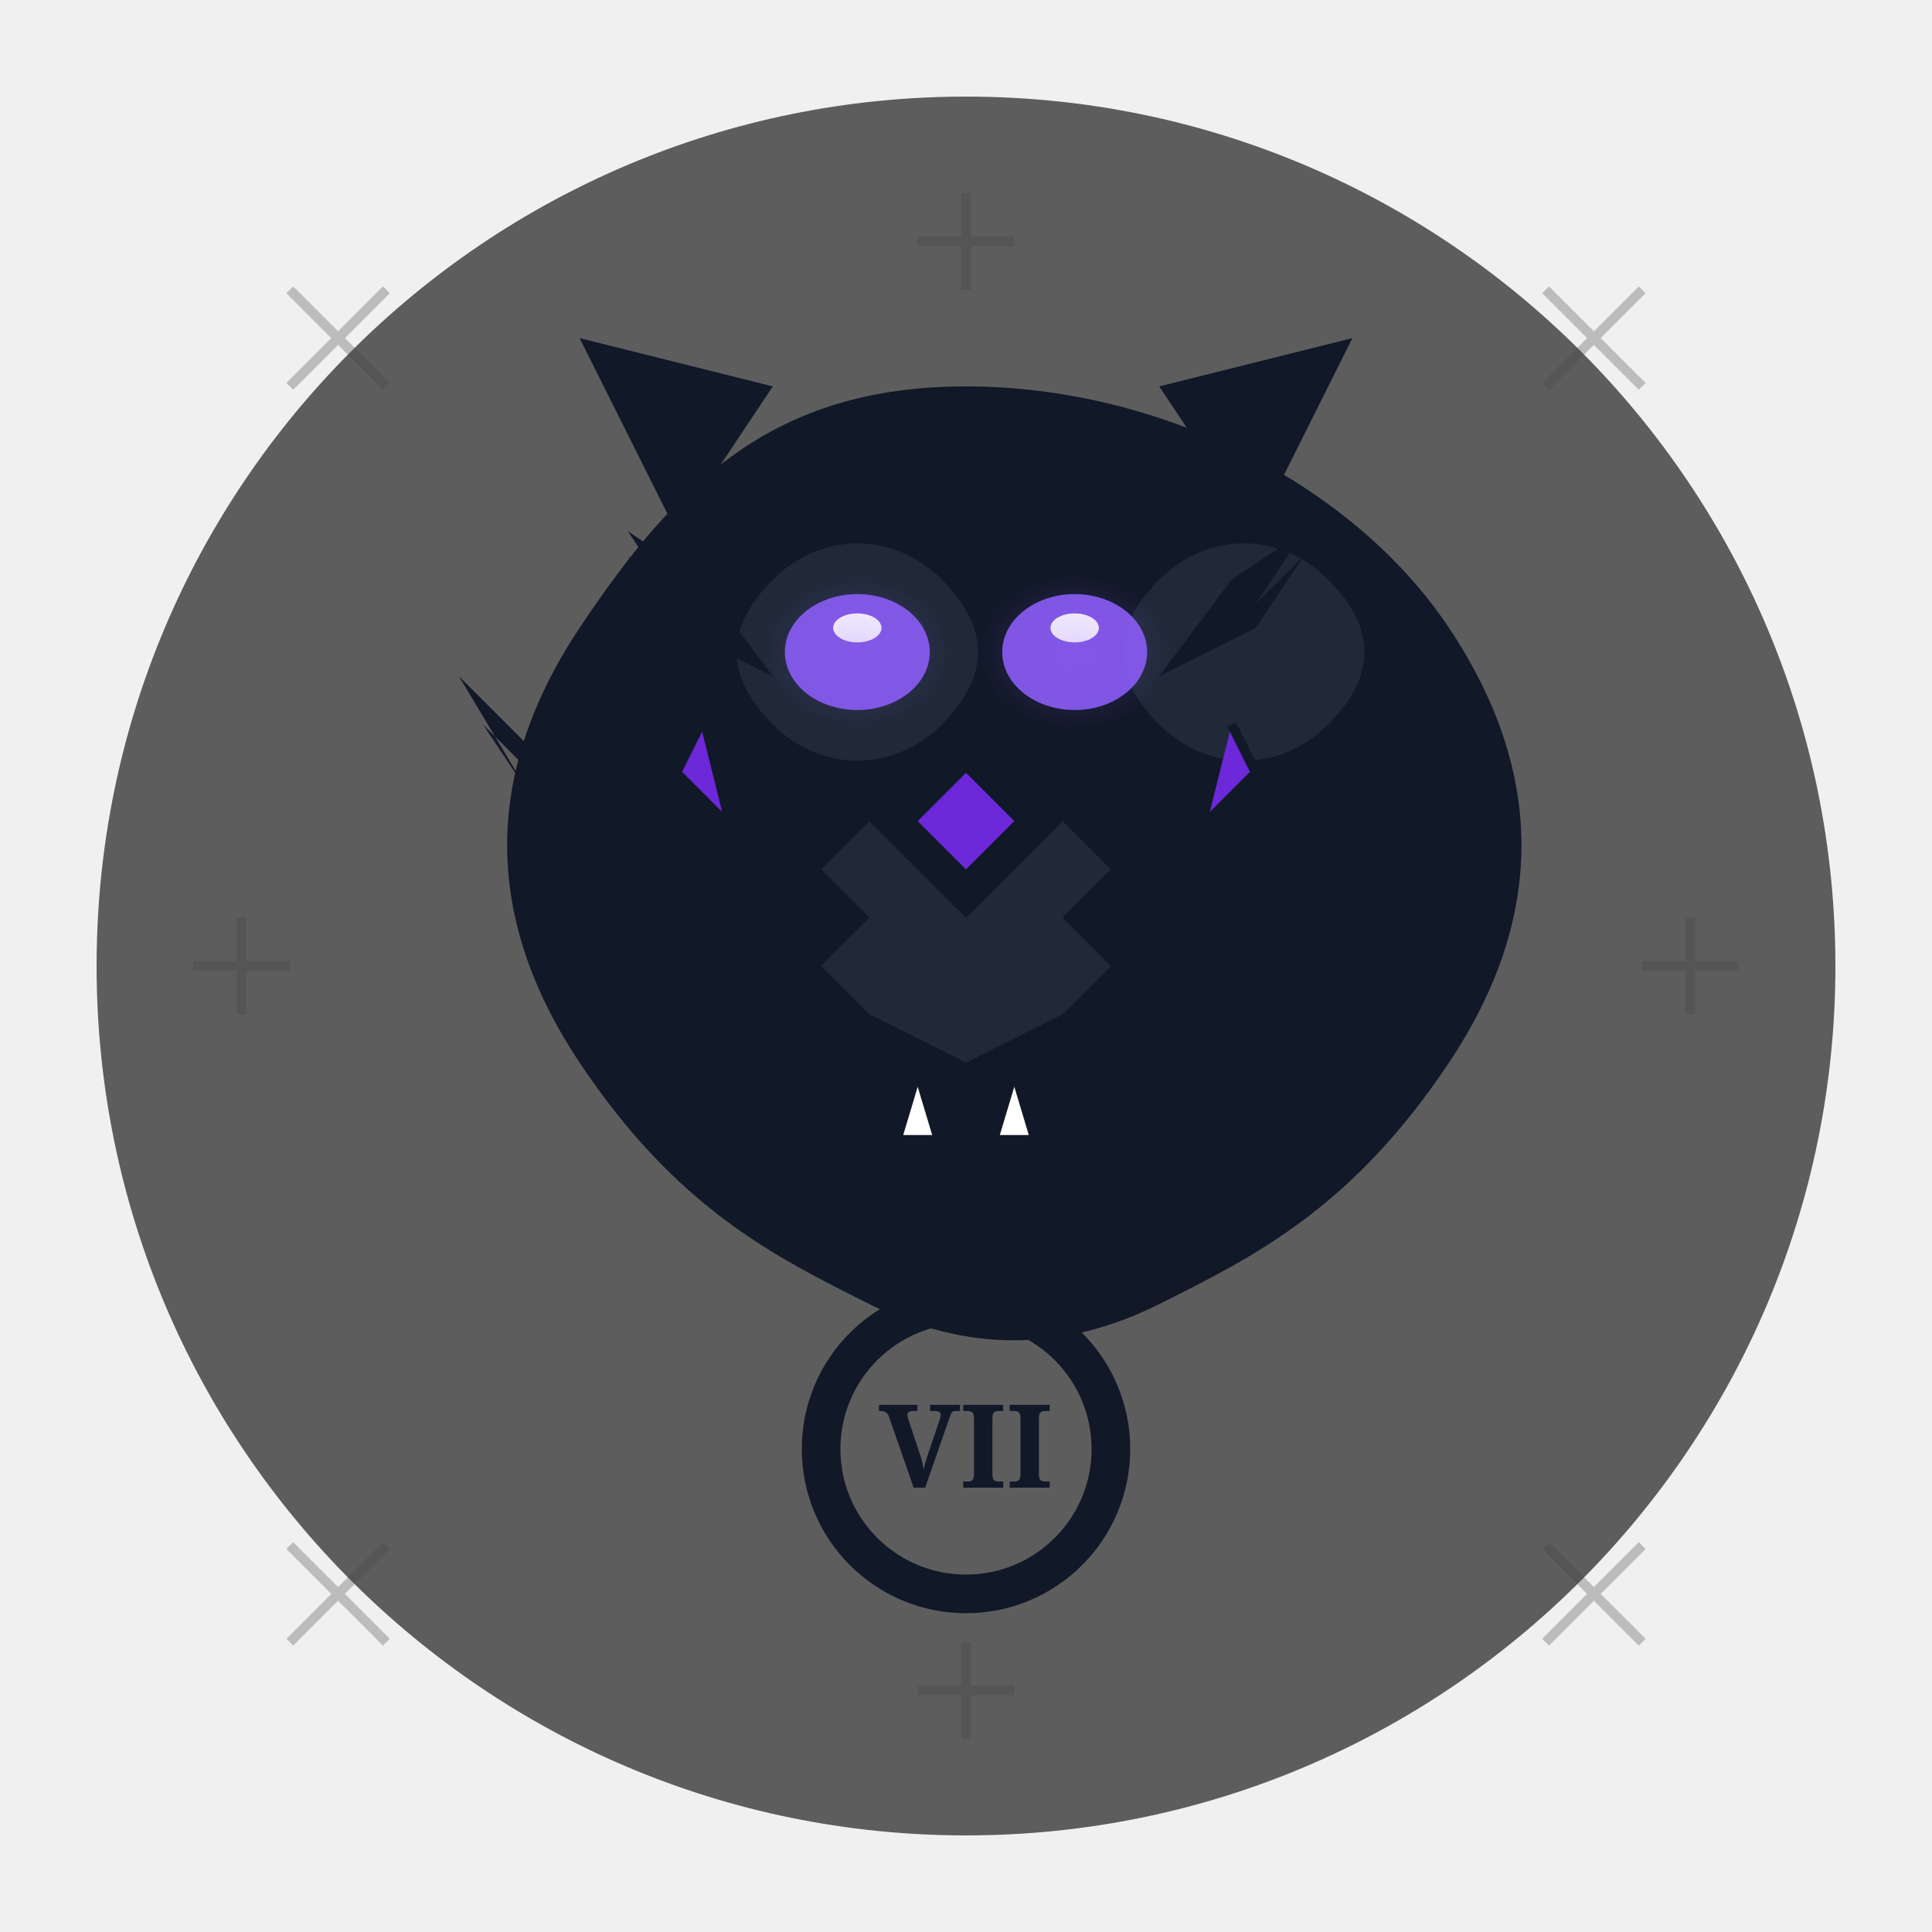
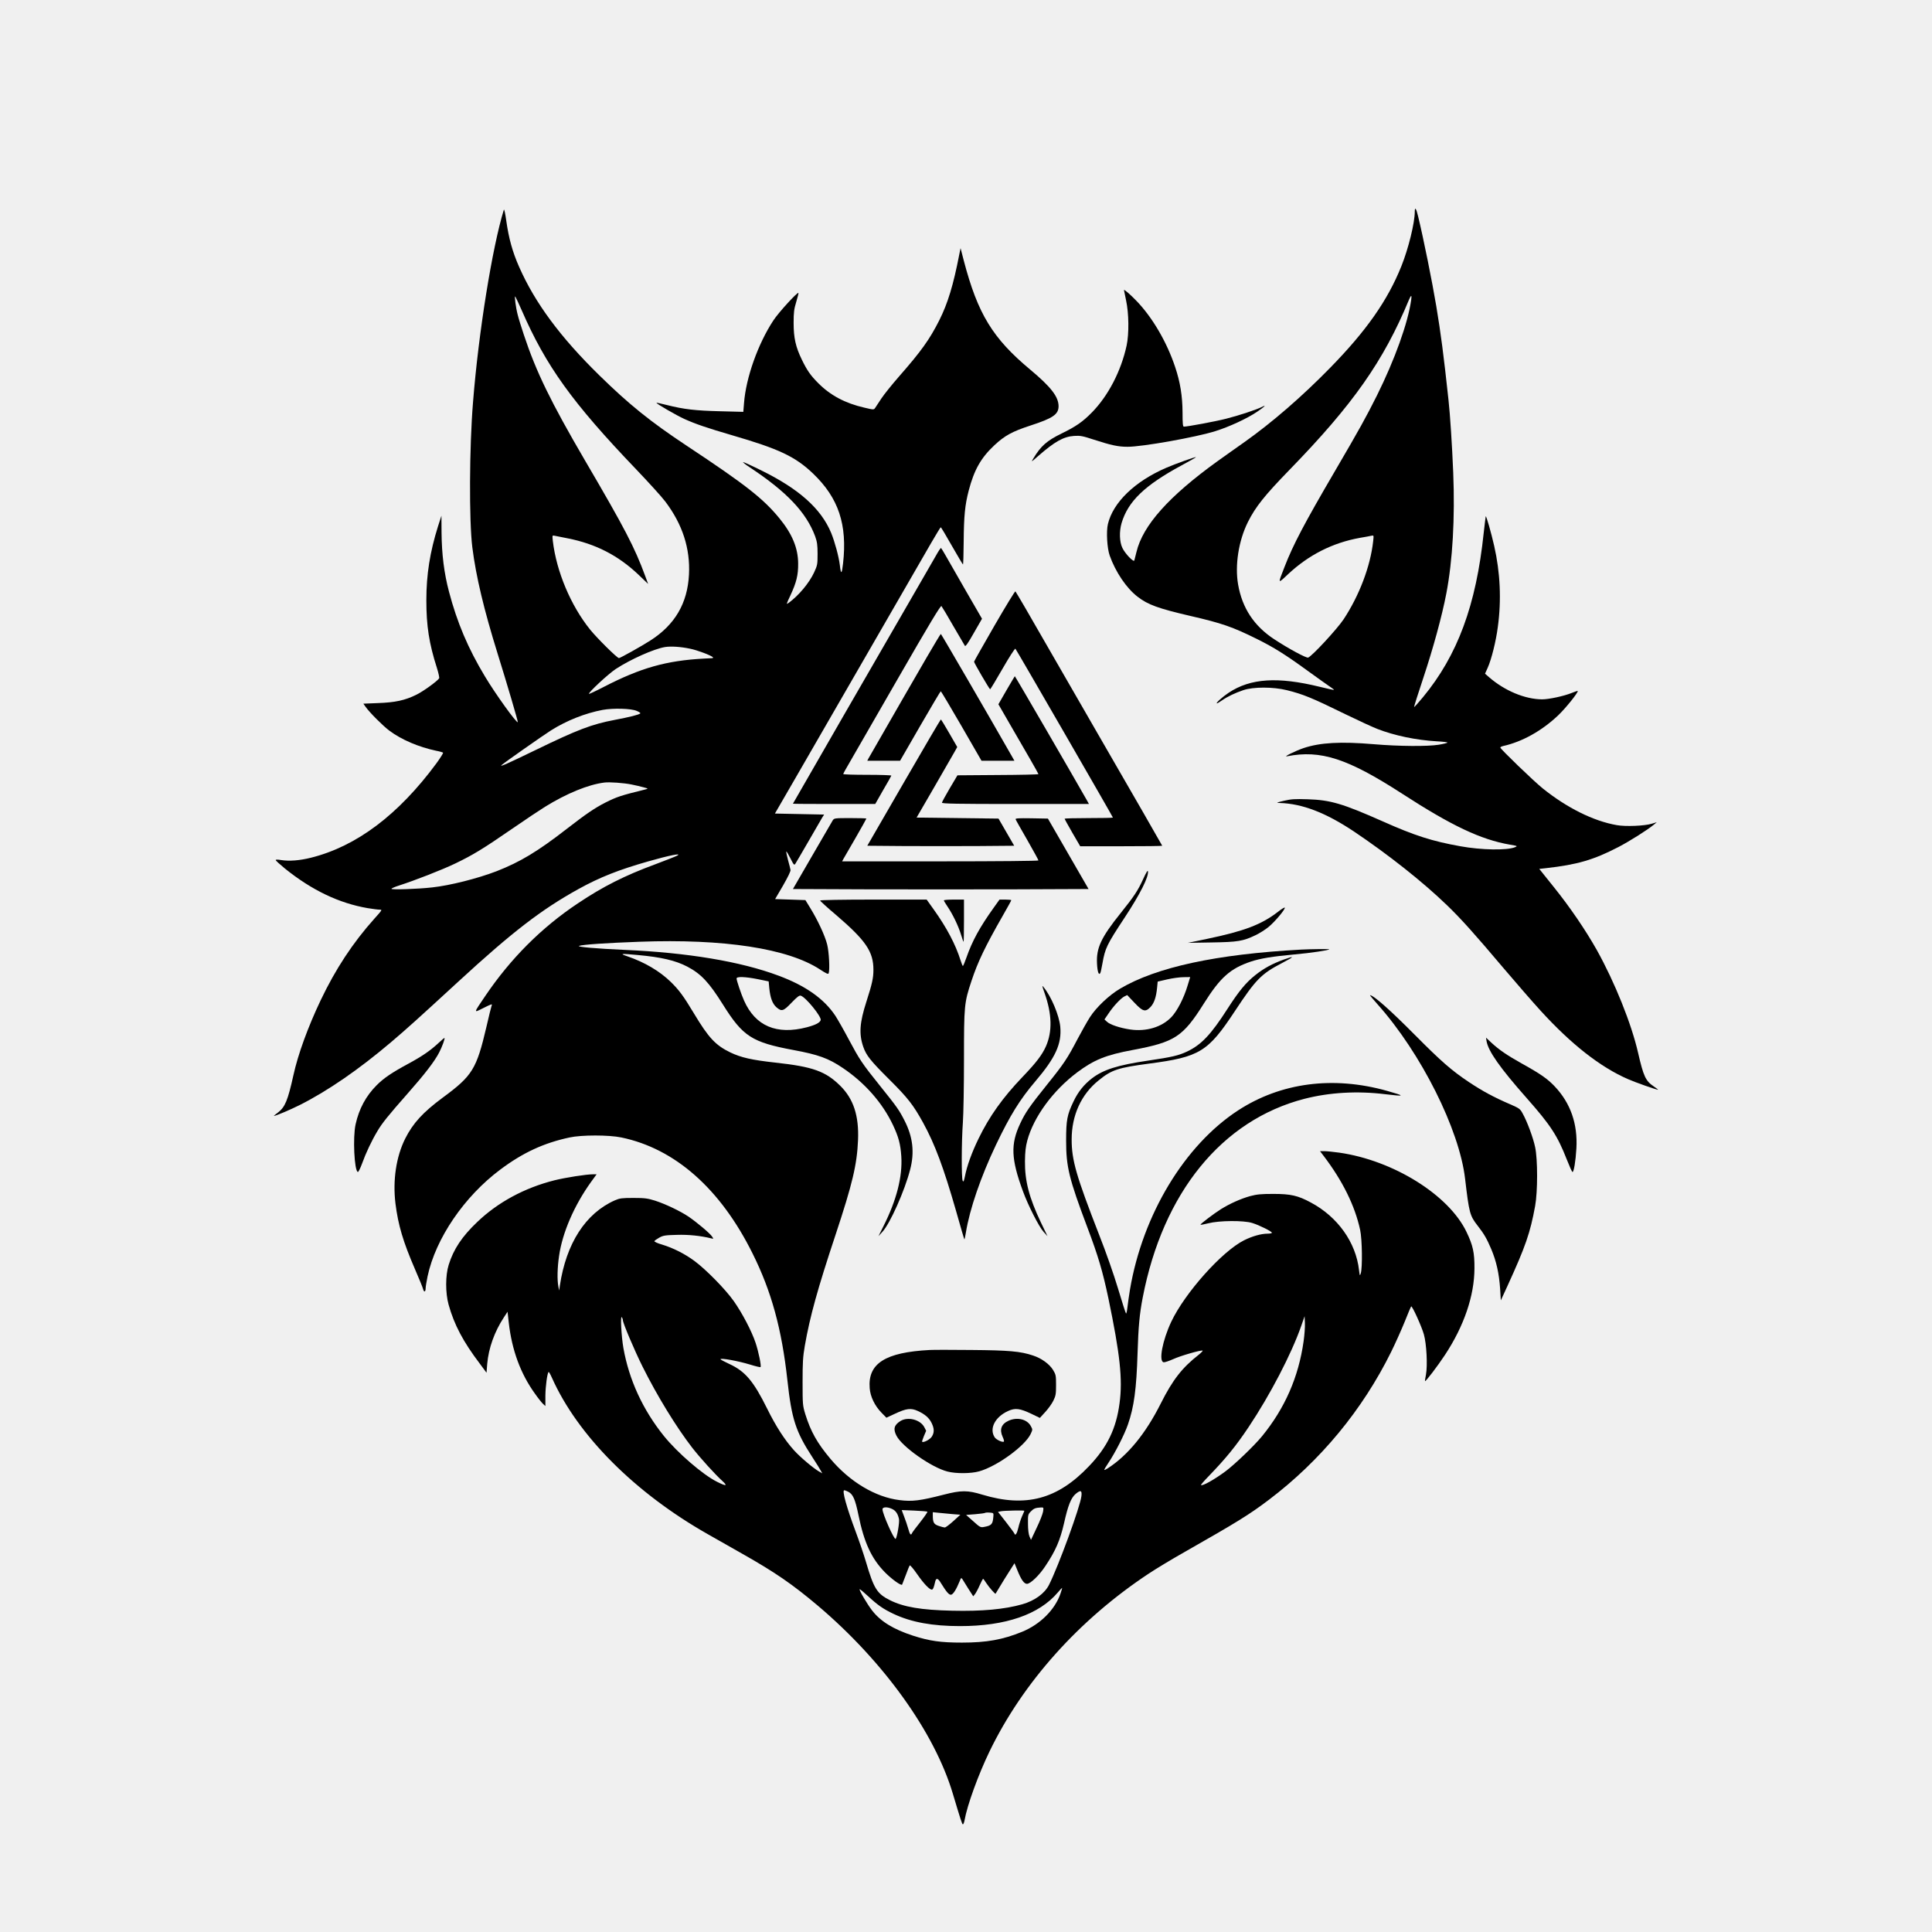
- <svg xmlns="http://www.w3.org/2000/svg" width="400" height="400" viewBox="0 0 400 400">
-   <style>
-     .wolf-primary { fill: #111827; }
-     .wolf-secondary { fill: #1F2937; }
-     .wolf-accent { fill: #6D28D9; }
-     .wolf-highlight { fill: #8B5CF6; }
-     .wolf-glow { fill: #C4B5FD; }
-   </style>
-   <circle cx="200" cy="200" r="180" fill="#1E1E1E" opacity="0.7" />
-   <path d="M60,60 L80,80 M80,60 L60,80" stroke="#444" stroke-width="2" opacity="0.3" />
-   <path d="M320,60 L340,80 M340,60 L320,80" stroke="#444" stroke-width="2" opacity="0.3" />
-   <path d="M60,320 L80,340 M80,320 L60,340" stroke="#444" stroke-width="2" opacity="0.3" />
-   <path d="M320,320 L340,340 M340,320 L320,340" stroke="#444" stroke-width="2" opacity="0.3" />
-   <path d="M200,40 L200,60 M190,50 L210,50" stroke="#444" stroke-width="2" opacity="0.3" />
-   <path d="M200,340 L200,360 M190,350 L210,350" stroke="#444" stroke-width="2" opacity="0.3" />
-   <path d="M40,200 L60,200 M50,190 L50,210" stroke="#444" stroke-width="2" opacity="0.3" />
-   <path d="M340,200 L360,200 M350,190 L350,210" stroke="#444" stroke-width="2" opacity="0.3" />
-   <path class="wolf-primary" d="M200,80     C240,80 280,100 300,130     C320,160 320,190 300,220     C280,250 260,260 240,270     C220,280 200,280 180,270     C160,260 140,250 120,220     C100,190 100,160 120,130     C140,100 160,80 200,80Z" />
-   <path class="wolf-primary" d="M140,110 L120,70 L160,80 Z" />
-   <path class="wolf-primary" d="M260,110 L280,70 L240,80 Z" />
-   <path class="wolf-primary" d="M200,130      L220,100 L240,115      L250,100 L240,90     L220,85 L200,90     L180,85 L160,90     L150,100 L160,115     L180,100 Z" />
-   <path class="wolf-secondary" d="M160,150      C150,140 150,130 160,120     C170,110 185,110 195,120     C205,130 205,140 195,150     C185,160 170,160 160,150Z" />
-   <path class="wolf-secondary" d="M240,150      C230,140 230,130 240,120     C250,110 265,110 275,120     C285,130 285,140 275,150     C265,160 250,160 240,150Z" />
-   <ellipse class="wolf-highlight" cx="177.5" cy="135" rx="15" ry="12" opacity="0.9" />
-   <ellipse class="wolf-highlight" cx="222.5" cy="135" rx="15" ry="12" opacity="0.9" />
-   <ellipse fill="white" cx="177.5" cy="130" rx="5" ry="3" />
-   <ellipse fill="white" cx="222.5" cy="130" rx="5" ry="3" />
-   <path class="wolf-secondary" d="M200,190     L220,170 L230,180     L220,190 L230,200     L220,210 L200,220     L180,210 L170,200     L180,190 L170,180     L180,170 Z" />
-   <path class="wolf-accent" d="M200,160 L210,170 L200,180 L190,170 Z" />
-   <path class="wolf-primary" d="M170,210      C180,220 190,225 200,225     C210,225 220,220 230,210     L225,240 L200,250 L175,240 Z" />
-   <path fill="white" d="M190,225 L187,235 L193,235 Z" />
-   <path fill="white" d="M210,225 L213,235 L207,235 Z" />
-   <path class="wolf-primary" d="M160,140 L140,130 L130,115 L140,125 L130,110 L145,120 Z" />
-   <path class="wolf-primary" d="M240,140 L260,130 L270,115 L260,125 L270,110 L255,120 Z" />
-   <path class="wolf-primary" d="M150,180 L120,170 L100,150 L110,165 L95,140 L115,160 Z" />
-   <path class="wolf-primary" d="M250,180 L280,170 L300,150 L290,165 L305,140 L285,160 Z" />
-   <circle cx="200" cy="300" r="30" stroke="#111827" stroke-width="8" fill="none" />
-   <text x="200" y="308" text-anchor="middle" font-family="serif" font-weight="bold" font-size="24" fill="#111827">VII</text>
-   <path class="wolf-accent" d="M150,170 L140,160 L145,150" stroke="#111827" stroke-width="2" fill="none" />
-   <path class="wolf-accent" d="M250,170 L260,160 L255,150" stroke="#111827" stroke-width="2" fill="none" />
-   <ellipse fill="url(#eyeGlow)" cx="177.5" cy="135" rx="20" ry="16" opacity="0.4" />
-   <ellipse fill="url(#eyeGlow)" cx="222.5" cy="135" rx="20" ry="16" opacity="0.4" />
-   <defs>
-     <radialGradient id="eyeGlow" cx="50%" cy="50%" r="50%" fx="50%" fy="50%">
-       <stop offset="0%" stop-color="#8B5CF6" stop-opacity="0.7" />
-       <stop offset="100%" stop-color="#8B5CF6" stop-opacity="0" />
-     </radialGradient>
-   </defs>
+ <svg xmlns="http://www.w3.org/2000/svg" version="1.0" width="1920pt" height="1920pt" viewBox="0 0 1920 1920" preserveAspectRatio="xMidYMid meet">
+   <g transform="translate(0,1920) scale(0.1,-0.1)" fill="#000000" stroke="none">
+     <path d="M5007 17115 c-115 -374 -251 -1216 -306 -1910 -37 -449 -40 -1183 -7 -1445 37 -292 116 -621 251 -1055 93 -298 205 -678 201 -682 -12 -12 -225 284 -328 457 -166 276 -275 532 -356 840 -49 186 -72 371 -74 588 l-1 167 -34 -105 c-80 -255 -116 -479 -116 -735 0 -256 27 -429 105 -673 16 -51 26 -97 22 -103 -16 -27 -161 -132 -226 -163 -113 -56 -211 -77 -380 -83 l-147 -6 22 -31 c40 -57 170 -187 236 -237 121 -90 288 -162 466 -200 33 -6 63 -15 68 -19 4 -3 -26 -51 -66 -106 -377 -511 -794 -825 -1247 -938 -113 -28 -214 -36 -297 -23 -32 6 -53 5 -53 0 0 -6 41 -43 91 -84 268 -216 538 -345 823 -394 49 -8 102 -15 118 -15 29 0 27 -2 -50 -88 -216 -241 -388 -503 -536 -814 -126 -265 -225 -537 -270 -743 -56 -252 -83 -316 -152 -370 -26 -19 -45 -35 -42 -35 18 0 160 60 258 109 278 140 588 354 905 623 160 136 259 225 671 604 537 494 823 714 1193 919 210 116 396 190 694 275 214 61 338 85 287 57 -14 -8 -113 -47 -220 -87 -301 -111 -519 -221 -765 -386 -363 -241 -671 -550 -924 -924 -117 -173 -116 -167 -22 -120 90 45 96 47 86 23 -4 -10 -27 -103 -51 -208 -98 -419 -139 -486 -434 -703 -197 -146 -295 -253 -373 -407 -90 -180 -125 -414 -97 -645 27 -216 76 -380 194 -653 41 -95 78 -184 81 -199 9 -34 25 -27 25 10 0 15 9 68 19 117 80 377 364 794 723 1062 224 168 432 264 688 319 120 26 390 26 515 0 534 -111 985 -510 1304 -1153 187 -375 290 -749 346 -1259 42 -386 83 -512 248 -765 41 -63 80 -125 86 -138 l13 -23 -32 18 c-60 35 -189 144 -250 212 -89 98 -180 238 -266 413 -136 274 -218 371 -376 444 -48 22 -87 43 -88 47 0 15 172 -16 294 -53 54 -17 101 -28 104 -25 10 10 -19 150 -49 241 -39 117 -133 296 -217 415 -82 117 -278 316 -391 399 -96 71 -211 129 -323 163 -43 12 -76 28 -75 33 2 6 23 21 48 35 39 22 58 25 174 28 118 4 239 -9 344 -35 23 -6 23 -5 7 19 -21 32 -151 141 -233 197 -85 57 -231 126 -333 159 -74 23 -102 27 -215 27 -116 0 -136 -3 -185 -24 -291 -129 -483 -428 -546 -846 l-7 -50 -8 40 c-13 65 -10 190 7 304 33 231 150 501 317 734 l56 77 -34 0 c-69 0 -273 -32 -386 -60 -297 -75 -561 -218 -765 -413 -153 -145 -237 -272 -285 -427 -33 -104 -33 -279 -1 -395 56 -200 143 -366 311 -588 l66 -89 7 89 c14 157 72 319 166 462 l36 55 12 -108 c31 -273 117 -508 261 -707 30 -43 66 -88 79 -100 l24 -22 0 104 c1 90 18 221 32 235 3 2 18 -24 33 -58 256 -574 825 -1144 1550 -1555 77 -44 230 -131 340 -193 329 -186 500 -304 755 -519 650 -551 1157 -1256 1339 -1866 78 -260 92 -305 100 -305 5 0 12 17 16 38 27 153 137 455 249 687 332 686 889 1308 1581 1766 72 48 231 144 355 214 527 300 644 372 841 521 510 386 929 892 1214 1469 41 83 101 217 134 298 32 82 62 151 65 154 9 10 103 -196 126 -277 27 -94 38 -311 21 -401 -7 -34 -11 -63 -9 -64 6 -7 124 148 198 260 190 288 292 589 293 860 1 156 -15 229 -79 362 -176 368 -727 711 -1264 788 -58 8 -125 15 -148 15 l-44 0 36 -47 c190 -250 311 -496 363 -736 20 -91 24 -377 6 -432 -9 -28 -10 -26 -17 32 -31 276 -212 530 -478 672 -129 70 -201 86 -373 86 -124 0 -164 -4 -232 -22 -92 -26 -199 -73 -290 -130 -67 -42 -202 -144 -203 -154 0 -3 35 3 78 14 109 28 351 30 437 3 69 -21 195 -84 195 -97 0 -5 -19 -9 -43 -9 -63 0 -152 -25 -234 -66 -219 -110 -587 -522 -723 -809 -88 -187 -127 -394 -76 -403 10 -2 52 12 95 31 74 34 273 91 292 85 5 -2 -12 -20 -38 -41 -164 -128 -259 -249 -377 -484 -150 -299 -329 -518 -529 -646 -16 -10 -30 -17 -33 -15 -2 2 17 35 43 73 66 99 157 277 192 378 61 175 85 353 96 712 8 260 20 389 51 549 201 1044 787 1764 1607 1976 250 64 525 80 802 46 200 -24 204 -19 20 33 -537 151 -1057 82 -1481 -194 -531 -346 -947 -1034 -1074 -1778 -10 -62 -22 -144 -26 -181 -4 -37 -10 -63 -14 -59 -4 4 -40 116 -79 247 -43 143 -119 360 -188 535 -227 583 -273 740 -273 947 0 240 95 449 269 588 129 105 193 125 501 166 503 66 585 117 851 520 210 318 263 372 471 480 124 65 128 74 16 34 -113 -41 -198 -87 -281 -153 -96 -76 -164 -159 -278 -336 -165 -257 -261 -359 -404 -426 -84 -39 -147 -54 -384 -89 -306 -45 -446 -90 -560 -177 -79 -61 -138 -135 -182 -228 -64 -134 -74 -185 -74 -390 0 -261 28 -377 212 -865 107 -283 152 -437 208 -702 116 -557 143 -806 111 -1043 -33 -252 -122 -436 -303 -625 -313 -330 -629 -414 -1060 -284 -147 45 -210 45 -385 0 -234 -60 -312 -70 -438 -54 -240 29 -495 182 -687 410 -132 157 -196 271 -250 444 -26 86 -27 97 -27 319 0 194 3 250 22 360 51 292 127 566 306 1105 167 504 213 696 223 940 10 242 -45 409 -176 539 -147 145 -271 190 -646 231 -235 26 -340 50 -447 101 -148 72 -216 145 -363 390 -104 173 -146 229 -228 310 -111 108 -258 195 -429 254 -85 29 -72 30 102 14 231 -21 373 -54 490 -115 137 -72 216 -156 355 -378 198 -316 287 -374 700 -451 248 -46 348 -82 490 -178 219 -147 396 -348 500 -569 55 -117 74 -188 82 -309 13 -202 -47 -437 -178 -696 l-49 -98 40 44 c76 83 221 408 275 618 45 171 27 325 -56 487 -53 104 -76 137 -245 347 -178 222 -201 257 -309 459 -48 91 -108 196 -133 235 -112 169 -296 299 -565 399 -376 141 -906 229 -1527 256 -288 13 -483 30 -455 40 35 13 271 29 600 41 840 31 1477 -67 1795 -276 60 -39 80 -49 85 -38 13 36 4 213 -15 288 -22 87 -92 238 -167 360 l-49 80 -151 5 -150 5 79 135 c48 84 77 143 74 155 -2 11 -13 56 -25 99 -12 44 -19 81 -17 84 3 2 21 -28 41 -68 33 -66 38 -71 49 -54 7 11 66 111 131 224 65 112 126 218 136 235 l19 30 -245 5 -244 5 191 330 c339 586 1103 1911 1361 2358 50 86 93 157 96 157 4 0 53 -83 111 -185 58 -101 107 -184 110 -185 3 0 6 102 7 227 2 258 13 366 50 508 54 206 122 326 256 451 103 96 177 136 357 195 225 73 280 111 280 193 -1 94 -76 191 -282 363 -374 312 -521 554 -660 1083 l-32 124 -13 -64 c-59 -304 -114 -485 -199 -654 -96 -190 -179 -306 -400 -558 -69 -79 -148 -177 -175 -218 -27 -41 -55 -84 -62 -94 -13 -19 -15 -19 -108 3 -191 44 -337 122 -458 244 -77 77 -111 127 -162 232 -62 127 -82 218 -82 365 0 105 4 139 26 210 14 47 24 87 22 89 -11 10 -198 -195 -249 -273 -153 -232 -273 -570 -292 -822 l-7 -87 -231 6 c-243 6 -359 19 -529 62 -55 14 -101 24 -103 22 -7 -6 200 -126 278 -161 111 -50 222 -88 475 -162 464 -135 626 -211 803 -380 254 -243 342 -508 298 -895 -12 -107 -21 -112 -32 -14 -10 83 -50 231 -86 319 -101 242 -319 437 -698 623 -95 47 -175 83 -178 81 -2 -3 28 -27 68 -53 368 -243 561 -448 649 -685 19 -54 24 -84 24 -175 0 -105 -2 -113 -35 -185 -49 -104 -150 -226 -252 -301 -26 -19 -26 -17 17 74 60 129 78 202 77 317 -1 154 -59 294 -187 450 -160 195 -334 332 -917 718 -364 241 -576 412 -872 702 -388 380 -641 722 -798 1080 -65 147 -102 281 -127 458 -10 72 -20 118 -24 107z m177 -997 c242 -556 504 -920 1137 -1581 125 -131 257 -276 292 -323 170 -226 247 -464 234 -723 -14 -286 -140 -501 -385 -657 -87 -56 -298 -174 -311 -174 -18 0 -218 198 -288 285 -191 238 -333 575 -369 878 -6 57 -6 58 17 53 13 -3 72 -15 131 -26 278 -55 502 -170 704 -362 l95 -91 -31 84 c-104 281 -198 463 -597 1144 -340 582 -486 882 -607 1248 -25 75 -53 164 -61 198 -19 72 -35 193 -24 182 4 -5 32 -65 63 -135z m1675 -3365 c70 -14 205 -65 225 -84 6 -6 2 -9 -10 -10 -10 -1 -46 -3 -79 -4 -373 -20 -628 -92 -994 -281 -79 -41 -146 -72 -148 -70 -11 10 191 198 267 248 145 95 379 200 490 218 58 9 156 3 249 -17z m-531 -618 c24 -10 40 -21 35 -25 -13 -13 -110 -37 -253 -64 -231 -44 -368 -96 -790 -301 -277 -134 -359 -171 -335 -148 25 23 408 292 490 344 157 99 340 171 513 204 105 19 283 15 340 -10z m-53 -731 c39 -8 93 -20 120 -28 49 -13 49 -13 20 -21 -246 -61 -281 -72 -399 -131 -104 -53 -190 -111 -386 -263 -287 -223 -462 -328 -695 -419 -187 -72 -463 -142 -640 -161 -139 -16 -405 -25 -405 -14 0 5 33 19 73 32 156 50 429 156 562 220 176 85 272 143 565 345 129 89 276 187 326 218 217 134 430 221 589 241 51 7 197 -4 270 -19z m1257 -1935 l107 -22 6 -66 c10 -98 31 -155 71 -191 52 -45 69 -40 151 46 55 57 77 74 91 69 50 -15 208 -210 198 -243 -9 -26 -51 -48 -138 -71 -300 -78 -512 12 -624 266 -29 65 -74 199 -74 219 0 21 86 18 212 -7z m-1342 -3388 c0 -30 116 -302 195 -461 147 -295 337 -604 494 -807 77 -99 229 -267 299 -330 58 -53 39 -55 -54 -8 -140 70 -392 288 -526 454 -210 261 -347 559 -403 876 -20 115 -31 326 -16 305 6 -8 11 -21 11 -29z m6765 -211 c-50 -355 -186 -665 -413 -943 -79 -96 -269 -278 -362 -348 -113 -84 -232 -150 -245 -137 -2 2 30 40 73 84 176 182 275 304 400 491 214 320 426 727 523 1005 l34 98 3 -68 c2 -37 -4 -119 -13 -182z m-4525 -1495 c47 -24 69 -75 101 -230 56 -275 130 -435 264 -571 67 -68 159 -134 170 -122 1 2 17 44 36 93 18 50 36 94 40 98 4 5 37 -34 73 -86 67 -97 129 -161 149 -154 11 3 19 26 31 80 9 38 28 34 56 -14 57 -92 81 -120 102 -117 20 3 51 51 84 132 14 37 17 39 28 23 6 -10 33 -53 59 -95 l49 -76 19 24 c10 14 31 53 46 88 15 34 30 62 33 62 3 0 17 -19 32 -43 29 -44 88 -111 92 -105 1 1 20 32 41 68 21 36 63 103 93 150 l54 85 27 -66 c39 -98 68 -139 97 -139 34 0 122 84 183 177 101 151 146 255 185 424 40 180 70 253 115 292 50 42 65 37 58 -21 -12 -106 -229 -698 -322 -882 -43 -86 -143 -158 -265 -193 -176 -50 -400 -71 -698 -64 -308 7 -480 36 -617 104 -130 65 -161 115 -240 384 -20 68 -65 200 -100 294 -92 246 -139 415 -115 415 6 0 24 -7 40 -15z m436 -171 c36 -17 57 -48 68 -100 7 -30 -19 -182 -33 -197 -14 -14 -131 249 -131 294 0 24 48 26 96 3z m1500 -26 c-4 -24 -32 -96 -64 -162 l-56 -119 -15 34 c-9 21 -15 69 -15 126 -1 88 0 93 28 122 29 30 46 37 100 40 28 1 28 0 22 -41z m-1150 -1 c4 -3 -29 -50 -71 -104 -43 -54 -80 -103 -82 -110 -10 -26 -22 -12 -37 45 -9 31 -27 86 -41 121 l-24 64 124 -5 c69 -3 128 -8 131 -11z m964 9 c0 -2 -11 -28 -24 -57 -13 -30 -29 -80 -36 -112 -13 -56 -30 -83 -38 -59 -2 7 -40 58 -84 115 l-80 102 28 6 c31 7 234 11 234 5z m-715 -33 l79 -6 -69 -63 c-39 -35 -77 -64 -86 -64 -8 0 -36 7 -61 16 -48 16 -58 34 -58 106 l0 30 58 -6 c31 -3 93 -9 137 -13z m407 -23 c-6 -78 -17 -91 -95 -105 -32 -6 -40 -2 -105 57 l-71 63 91 7 c50 4 93 10 97 13 3 3 23 5 46 3 39 -3 40 -4 37 -38z m667 -767 c-55 -160 -202 -306 -380 -379 -193 -79 -354 -108 -599 -108 -212 0 -323 16 -487 69 -196 64 -321 141 -406 250 -48 62 -132 204 -124 211 3 3 40 -28 83 -68 98 -91 153 -129 257 -178 175 -82 385 -120 658 -120 453 0 786 115 972 335 21 25 40 45 42 45 2 0 -5 -26 -16 -57z" />
+     <path d="M14060 17098 c0 -112 -63 -369 -134 -545 -136 -339 -348 -641 -706 -1007 -280 -287 -583 -549 -858 -743 -76 -53 -193 -137 -262 -186 -483 -348 -743 -638 -806 -903 -9 -38 -19 -75 -21 -83 -6 -23 -92 67 -119 124 -29 61 -32 163 -8 246 64 216 228 375 596 574 81 43 146 81 144 82 -5 5 -201 -65 -294 -105 -314 -135 -531 -345 -582 -561 -17 -73 -8 -239 18 -312 58 -163 166 -324 277 -409 103 -80 207 -117 520 -190 318 -73 424 -110 666 -230 171 -85 284 -156 508 -319 97 -70 195 -140 219 -156 23 -15 41 -29 39 -31 -2 -2 -66 12 -143 31 -417 102 -687 84 -903 -59 -63 -42 -134 -106 -117 -106 4 0 26 13 49 29 58 40 130 74 212 102 99 34 297 34 434 0 164 -41 247 -75 586 -241 121 -59 262 -124 313 -144 169 -66 385 -111 589 -123 62 -3 110 -9 108 -13 -3 -4 -42 -14 -87 -21 -109 -18 -398 -16 -643 5 -332 28 -535 17 -702 -39 -79 -27 -205 -89 -163 -81 335 66 602 -21 1145 -372 492 -319 782 -456 1070 -506 77 -13 79 -14 50 -26 -80 -32 -333 -28 -542 10 -280 50 -455 106 -773 248 -398 176 -517 212 -745 219 -127 4 -163 2 -235 -15 -79 -19 -82 -20 -40 -22 223 -7 456 -97 735 -283 341 -229 685 -501 924 -732 141 -136 273 -283 566 -630 126 -148 290 -337 366 -420 305 -334 592 -559 867 -679 75 -33 282 -106 300 -106 3 0 -16 15 -44 34 -80 54 -101 99 -155 334 -66 288 -230 697 -409 1019 -109 194 -266 426 -428 627 l-145 181 64 7 c314 35 475 82 724 211 113 59 284 167 350 221 l30 25 -50 -15 c-71 -22 -261 -30 -348 -14 -231 40 -496 172 -737 366 -88 71 -420 391 -420 405 0 5 12 11 28 15 189 42 385 151 548 306 75 72 194 220 194 241 0 3 -28 -6 -62 -20 -77 -31 -225 -63 -293 -63 -171 1 -373 86 -528 221 l-39 34 27 60 c37 83 82 263 100 403 37 270 24 543 -36 807 -30 132 -78 300 -84 294 -1 -2 -10 -76 -20 -164 -75 -719 -260 -1218 -604 -1634 -46 -56 -86 -100 -88 -98 -2 3 39 132 91 288 98 294 187 618 230 844 62 325 86 746 68 1197 -11 269 -31 579 -47 723 -49 456 -76 658 -121 930 -41 246 -127 673 -181 895 -18 77 -33 99 -33 48z m-36 -880 c-32 -228 -163 -592 -340 -948 -111 -221 -167 -323 -416 -749 -307 -525 -417 -734 -503 -956 -67 -172 -69 -170 36 -71 204 191 442 312 714 361 50 8 101 18 114 21 24 5 24 5 17 -58 -28 -248 -138 -537 -293 -772 -66 -99 -316 -369 -353 -381 -19 -6 -195 89 -335 181 -202 132 -320 310 -361 546 -33 191 5 435 98 621 75 150 166 264 414 519 630 648 934 1080 1187 1691 21 49 29 47 21 -5z" />
+     <path d="M11170 16317 c0 -2 10 -48 21 -103 28 -129 30 -333 5 -449 -55 -253 -183 -499 -345 -664 -90 -92 -159 -140 -301 -209 -147 -72 -206 -124 -280 -247 -24 -40 -24 -40 45 21 167 146 254 195 360 202 62 4 85 -1 195 -37 173 -56 242 -71 335 -71 144 -1 683 95 875 156 137 43 312 124 410 190 75 50 102 76 53 51 -50 -26 -233 -87 -357 -118 -105 -27 -384 -79 -421 -79 -10 0 -13 31 -13 143 -1 161 -23 300 -74 451 -83 249 -228 496 -387 659 -60 62 -121 115 -121 104z" />
+     <path d="M9300 13676 c-25 -44 -98 -171 -162 -281 -318 -549 -1258 -2179 -1258 -2182 0 -2 184 -3 409 -3 l409 0 78 137 c44 75 81 140 82 145 2 4 -105 8 -237 8 -133 0 -241 3 -241 8 0 4 30 59 68 123 37 64 254 441 482 837 305 530 418 717 426 709 6 -7 59 -95 117 -197 59 -102 111 -191 116 -198 6 -10 32 27 89 128 l81 141 -163 282 c-89 155 -179 312 -200 349 -21 37 -41 70 -44 72 -4 2 -27 -33 -52 -78z" />
+     <path d="M9882 12981 c-111 -193 -202 -353 -202 -357 0 -12 153 -274 160 -274 3 0 59 93 124 206 65 113 122 202 127 197 10 -10 969 -1671 969 -1678 0 -3 -108 -5 -240 -5 -132 0 -240 -3 -240 -6 0 -4 35 -67 77 -140 l78 -134 407 0 c225 0 408 2 408 5 0 2 -285 499 -634 1102 -348 604 -675 1170 -725 1258 -51 88 -96 163 -100 168 -4 4 -98 -150 -209 -342z" />
+     <path d="M9210 12668 c-74 -128 -180 -312 -236 -408 -128 -222 -327 -568 -343 -597 l-12 -23 163 0 163 0 199 345 c110 190 202 345 205 345 4 0 96 -155 206 -345 l199 -345 164 0 163 0 -33 58 c-227 398 -694 1202 -698 1202 -3 0 -66 -105 -140 -232z" />
+     <path d="M10002 12340 l-80 -139 120 -208 c66 -114 155 -269 199 -344 43 -75 79 -139 79 -142 0 -4 -181 -8 -402 -9 l-403 -3 -77 -130 c-42 -71 -77 -136 -77 -142 -1 -10 151 -13 730 -13 l731 0 -24 43 c-120 212 -709 1227 -713 1227 -1 0 -38 -63 -83 -140z" />
+     <path d="M8982 11423 l-363 -628 366 -3 c201 -1 529 -1 730 0 l364 3 -78 135 -78 135 -407 5 -407 5 174 300 c95 165 186 323 202 351 l28 50 -79 137 c-43 75 -81 137 -84 137 -3 0 -169 -282 -368 -627z" />
+     <path d="M8276 11048 c-8 -13 -100 -171 -205 -353 l-191 -330 735 -3 c404 -1 1065 -1 1469 0 l734 3 -202 350 -202 350 -163 3 c-129 2 -162 0 -158 -10 2 -7 55 -100 116 -206 61 -107 111 -198 111 -203 0 -5 -400 -9 -975 -9 l-976 0 12 23 c7 12 61 106 121 209 59 103 108 190 108 193 0 3 -72 5 -160 5 -154 0 -160 -1 -174 -22z" />
+     <path d="M11362 10467 c-54 -118 -90 -173 -224 -340 -196 -244 -244 -348 -236 -503 4 -81 17 -119 32 -95 4 6 14 49 22 97 27 152 42 184 220 454 154 234 241 406 232 461 -2 14 -17 -11 -46 -74z" />
+     <path d="M8150 10251 c0 -5 71 -70 159 -144 296 -254 371 -364 371 -545 0 -82 -13 -139 -70 -317 -67 -208 -75 -320 -31 -448 30 -86 70 -137 261 -327 181 -180 236 -250 334 -428 117 -213 204 -447 326 -872 44 -156 82 -286 84 -287 2 -2 8 29 15 69 38 234 149 556 300 873 140 292 236 448 391 630 200 235 262 372 247 541 -11 114 -90 302 -166 394 -17 22 -16 14 9 -56 75 -212 79 -384 15 -531 -38 -86 -97 -163 -232 -304 -199 -208 -330 -392 -438 -614 -66 -135 -116 -272 -136 -377 -10 -48 -14 -57 -22 -42 -13 23 -12 389 2 579 6 83 11 365 11 628 0 535 2 561 75 780 63 190 135 340 311 648 46 80 84 149 84 153 0 3 -26 6 -58 6 l-59 0 -55 -77 c-142 -198 -216 -334 -274 -500 -16 -46 -32 -83 -35 -83 -3 0 -13 25 -23 56 -50 159 -137 324 -267 506 l-70 98 -529 0 c-305 0 -530 -4 -530 -9z" />
+     <path d="M9380 10252 c0 -4 16 -32 36 -61 53 -78 109 -195 134 -278 12 -40 24 -73 26 -73 2 0 4 95 4 210 l0 210 -100 0 c-55 0 -100 -3 -100 -8z" />
+     <path d="M12701 10139 c-164 -127 -334 -192 -708 -270 l-188 -39 235 4 c262 4 314 13 437 72 40 19 99 56 131 83 63 52 166 175 160 191 -1 5 -32 -13 -67 -41z" />
+     <path d="M12930 9763 c-843 -46 -1437 -174 -1800 -389 -108 -64 -235 -184 -298 -282 -27 -42 -82 -140 -123 -217 -101 -193 -135 -245 -302 -452 -175 -218 -218 -280 -269 -390 -96 -204 -90 -352 28 -672 52 -142 160 -354 205 -403 l39 -43 -65 135 c-117 246 -161 413 -159 610 1 94 7 145 23 205 63 235 256 498 496 678 167 125 286 173 550 222 421 79 500 130 710 464 163 259 262 346 466 415 94 31 213 51 434 71 158 14 345 42 345 51 0 4 -187 2 -280 -3z m-1127 -355 c-38 -128 -104 -255 -162 -316 -96 -100 -250 -146 -409 -123 -102 15 -201 48 -231 77 l-25 23 39 57 c48 73 121 151 158 171 l29 14 71 -75 c85 -90 110 -97 162 -42 35 38 55 97 64 190 l6 61 95 22 c52 12 125 22 162 22 l66 1 -25 -82z" />
+     <path d="M13692 9217 c432 -485 811 -1242 868 -1732 40 -340 47 -366 124 -465 64 -82 91 -128 136 -234 50 -118 78 -242 88 -393 l7 -116 64 139 c182 398 228 531 277 799 26 142 26 465 0 585 -19 92 -80 256 -124 334 -25 47 -33 52 -127 93 -160 69 -271 129 -405 218 -173 115 -279 208 -540 471 -243 245 -411 394 -445 394 -3 0 31 -42 77 -93z" />
+     <path d="M4358 8835 c-79 -74 -163 -132 -298 -205 -167 -90 -246 -144 -316 -214 -107 -107 -176 -235 -210 -389 -29 -128 -13 -462 22 -474 6 -2 25 37 43 86 37 103 94 224 151 319 48 82 111 159 303 377 172 195 264 315 311 405 30 57 60 140 53 146 -1 1 -28 -22 -59 -51z" />
+     <path d="M14773 8854 c17 -100 132 -265 401 -569 235 -266 304 -371 397 -609 26 -66 51 -122 56 -123 13 -5 32 109 39 234 14 244 -58 449 -214 615 -73 77 -140 124 -327 228 -147 82 -226 136 -304 208 l-53 50 5 -34z" />
+     <path d="M9240 5784 c-443 -23 -617 -134 -597 -380 6 -83 50 -174 116 -242 l50 -51 84 39 c115 54 160 59 228 28 72 -33 113 -69 138 -121 26 -54 27 -93 2 -133 -17 -29 -84 -64 -97 -52 -2 3 6 28 18 57 l22 52 -19 37 c-40 74 -161 105 -235 61 -64 -40 -76 -79 -41 -147 56 -110 349 -316 507 -356 85 -22 233 -21 315 2 175 49 452 249 511 370 21 45 21 45 2 80 -37 68 -135 92 -221 53 -72 -33 -92 -87 -59 -160 11 -23 16 -44 13 -47 -12 -12 -76 18 -92 42 -56 86 3 202 132 261 71 33 118 27 232 -27 l85 -41 53 58 c29 31 66 82 81 113 24 49 27 66 27 156 0 95 -2 103 -30 150 -37 59 -115 116 -199 143 -124 42 -241 52 -611 55 -192 2 -379 2 -415 0z" />
+   </g>
</svg>
